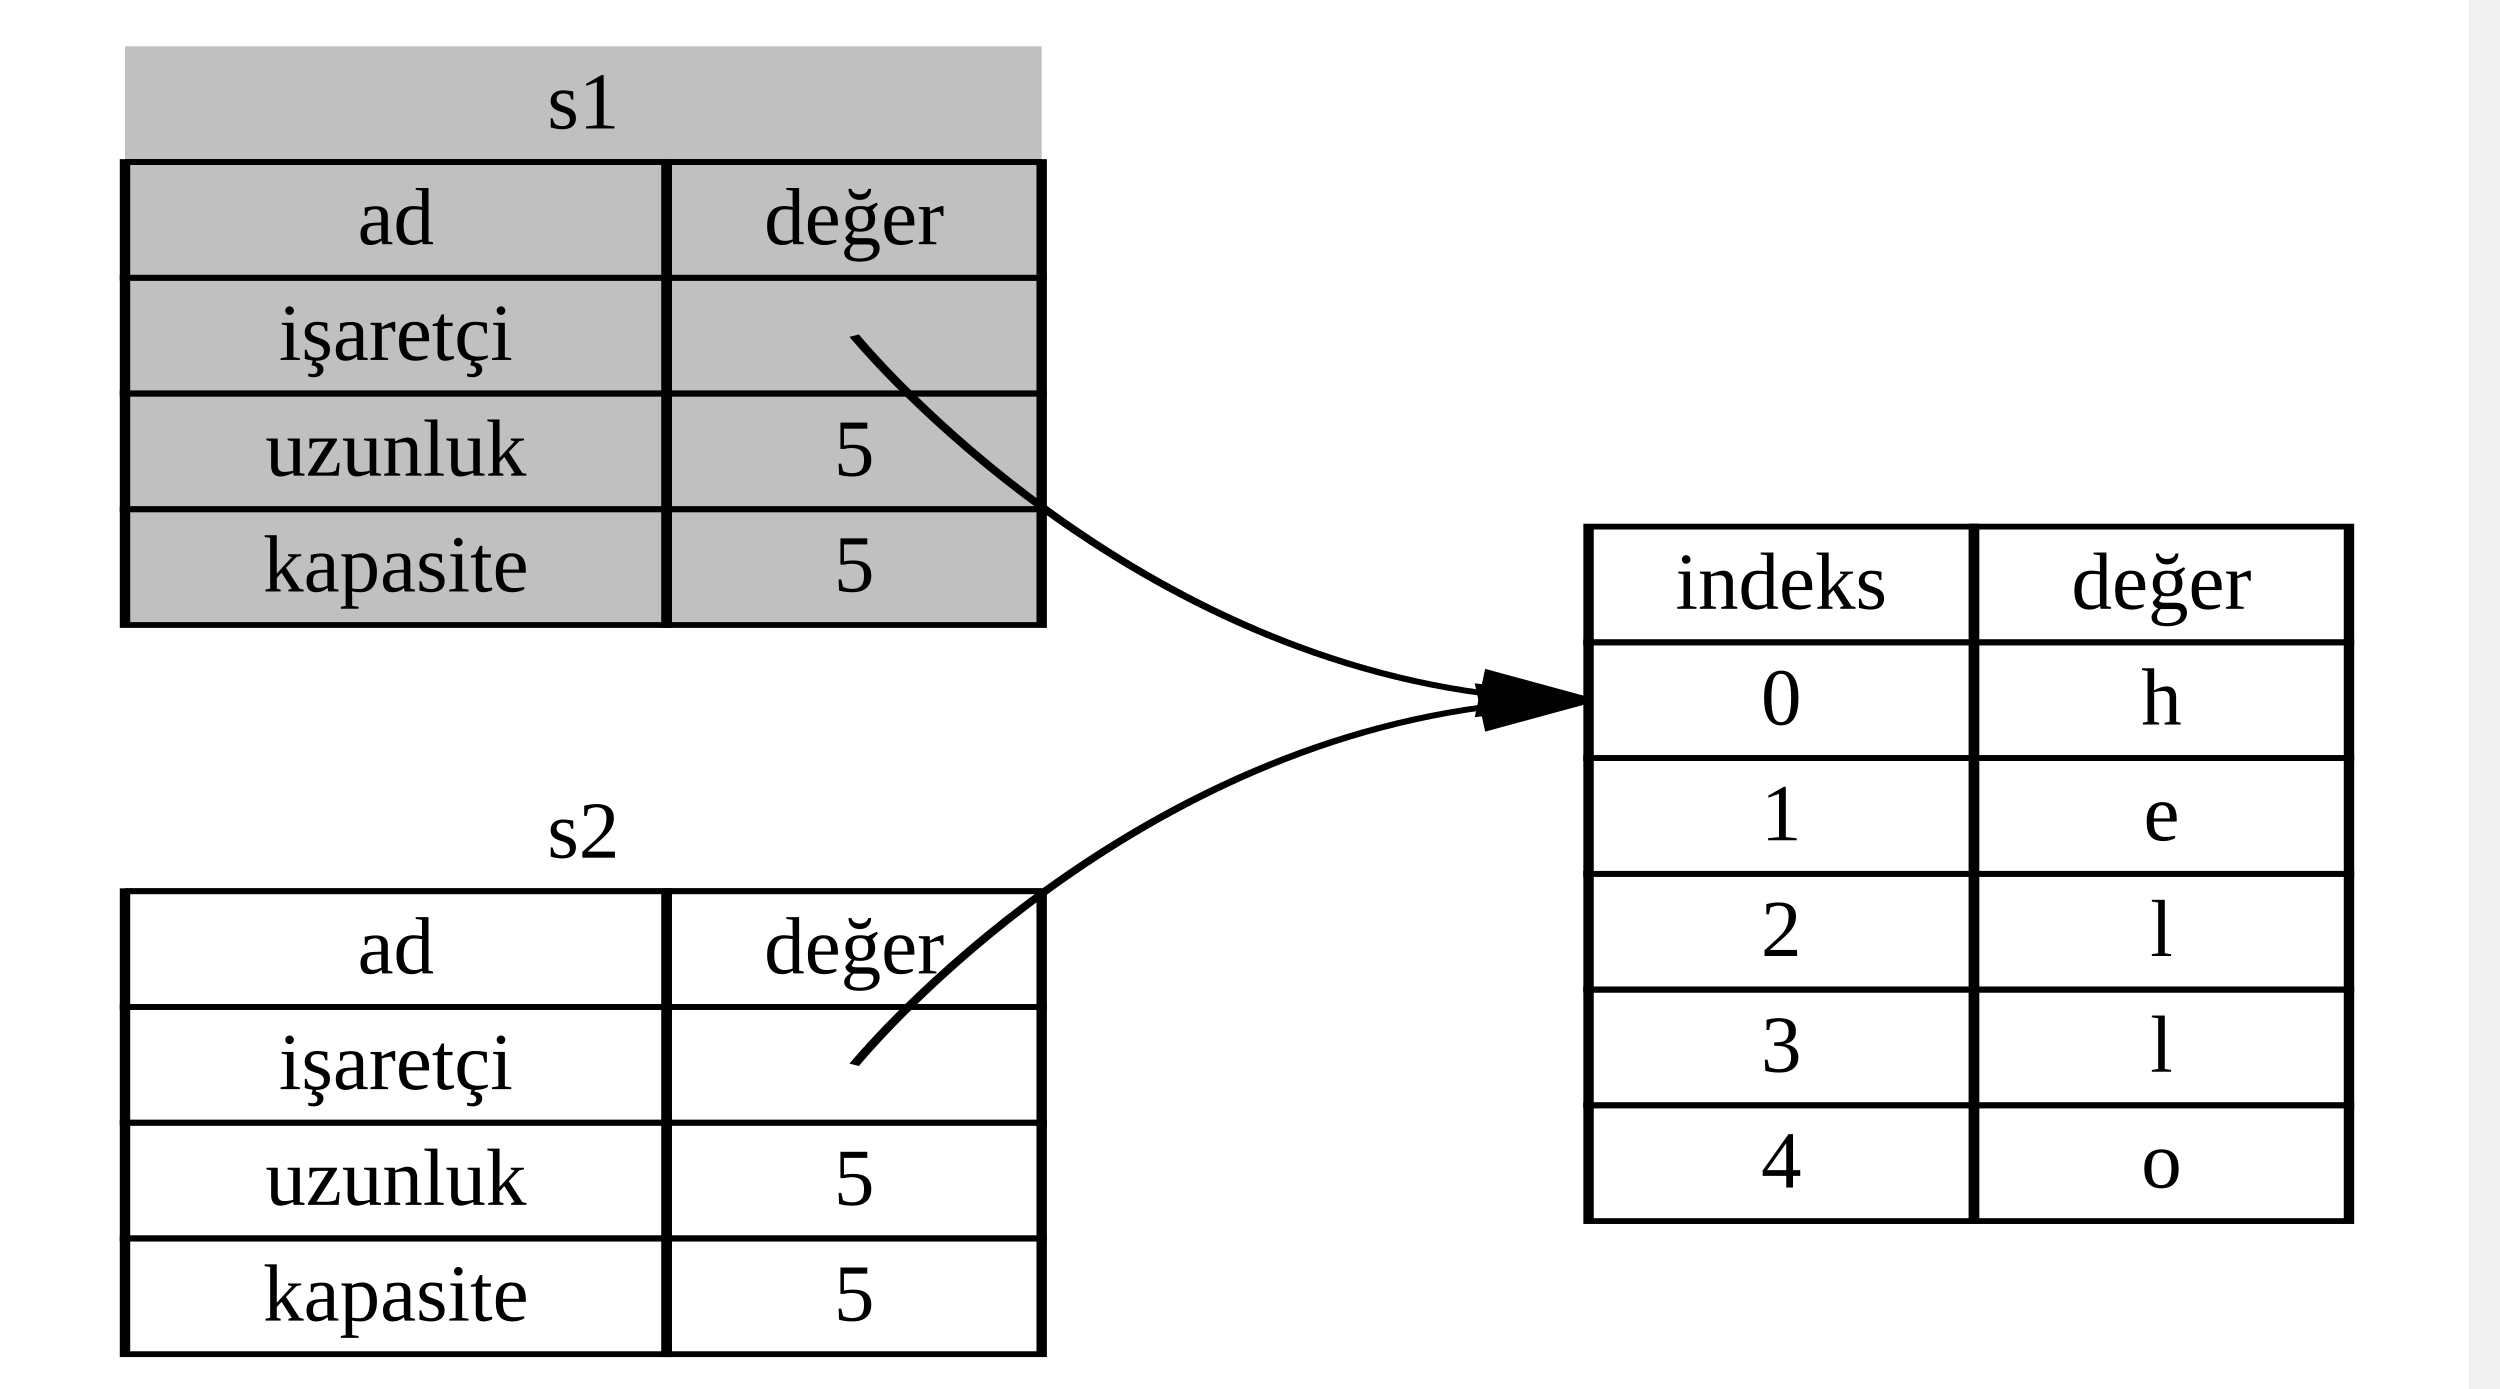
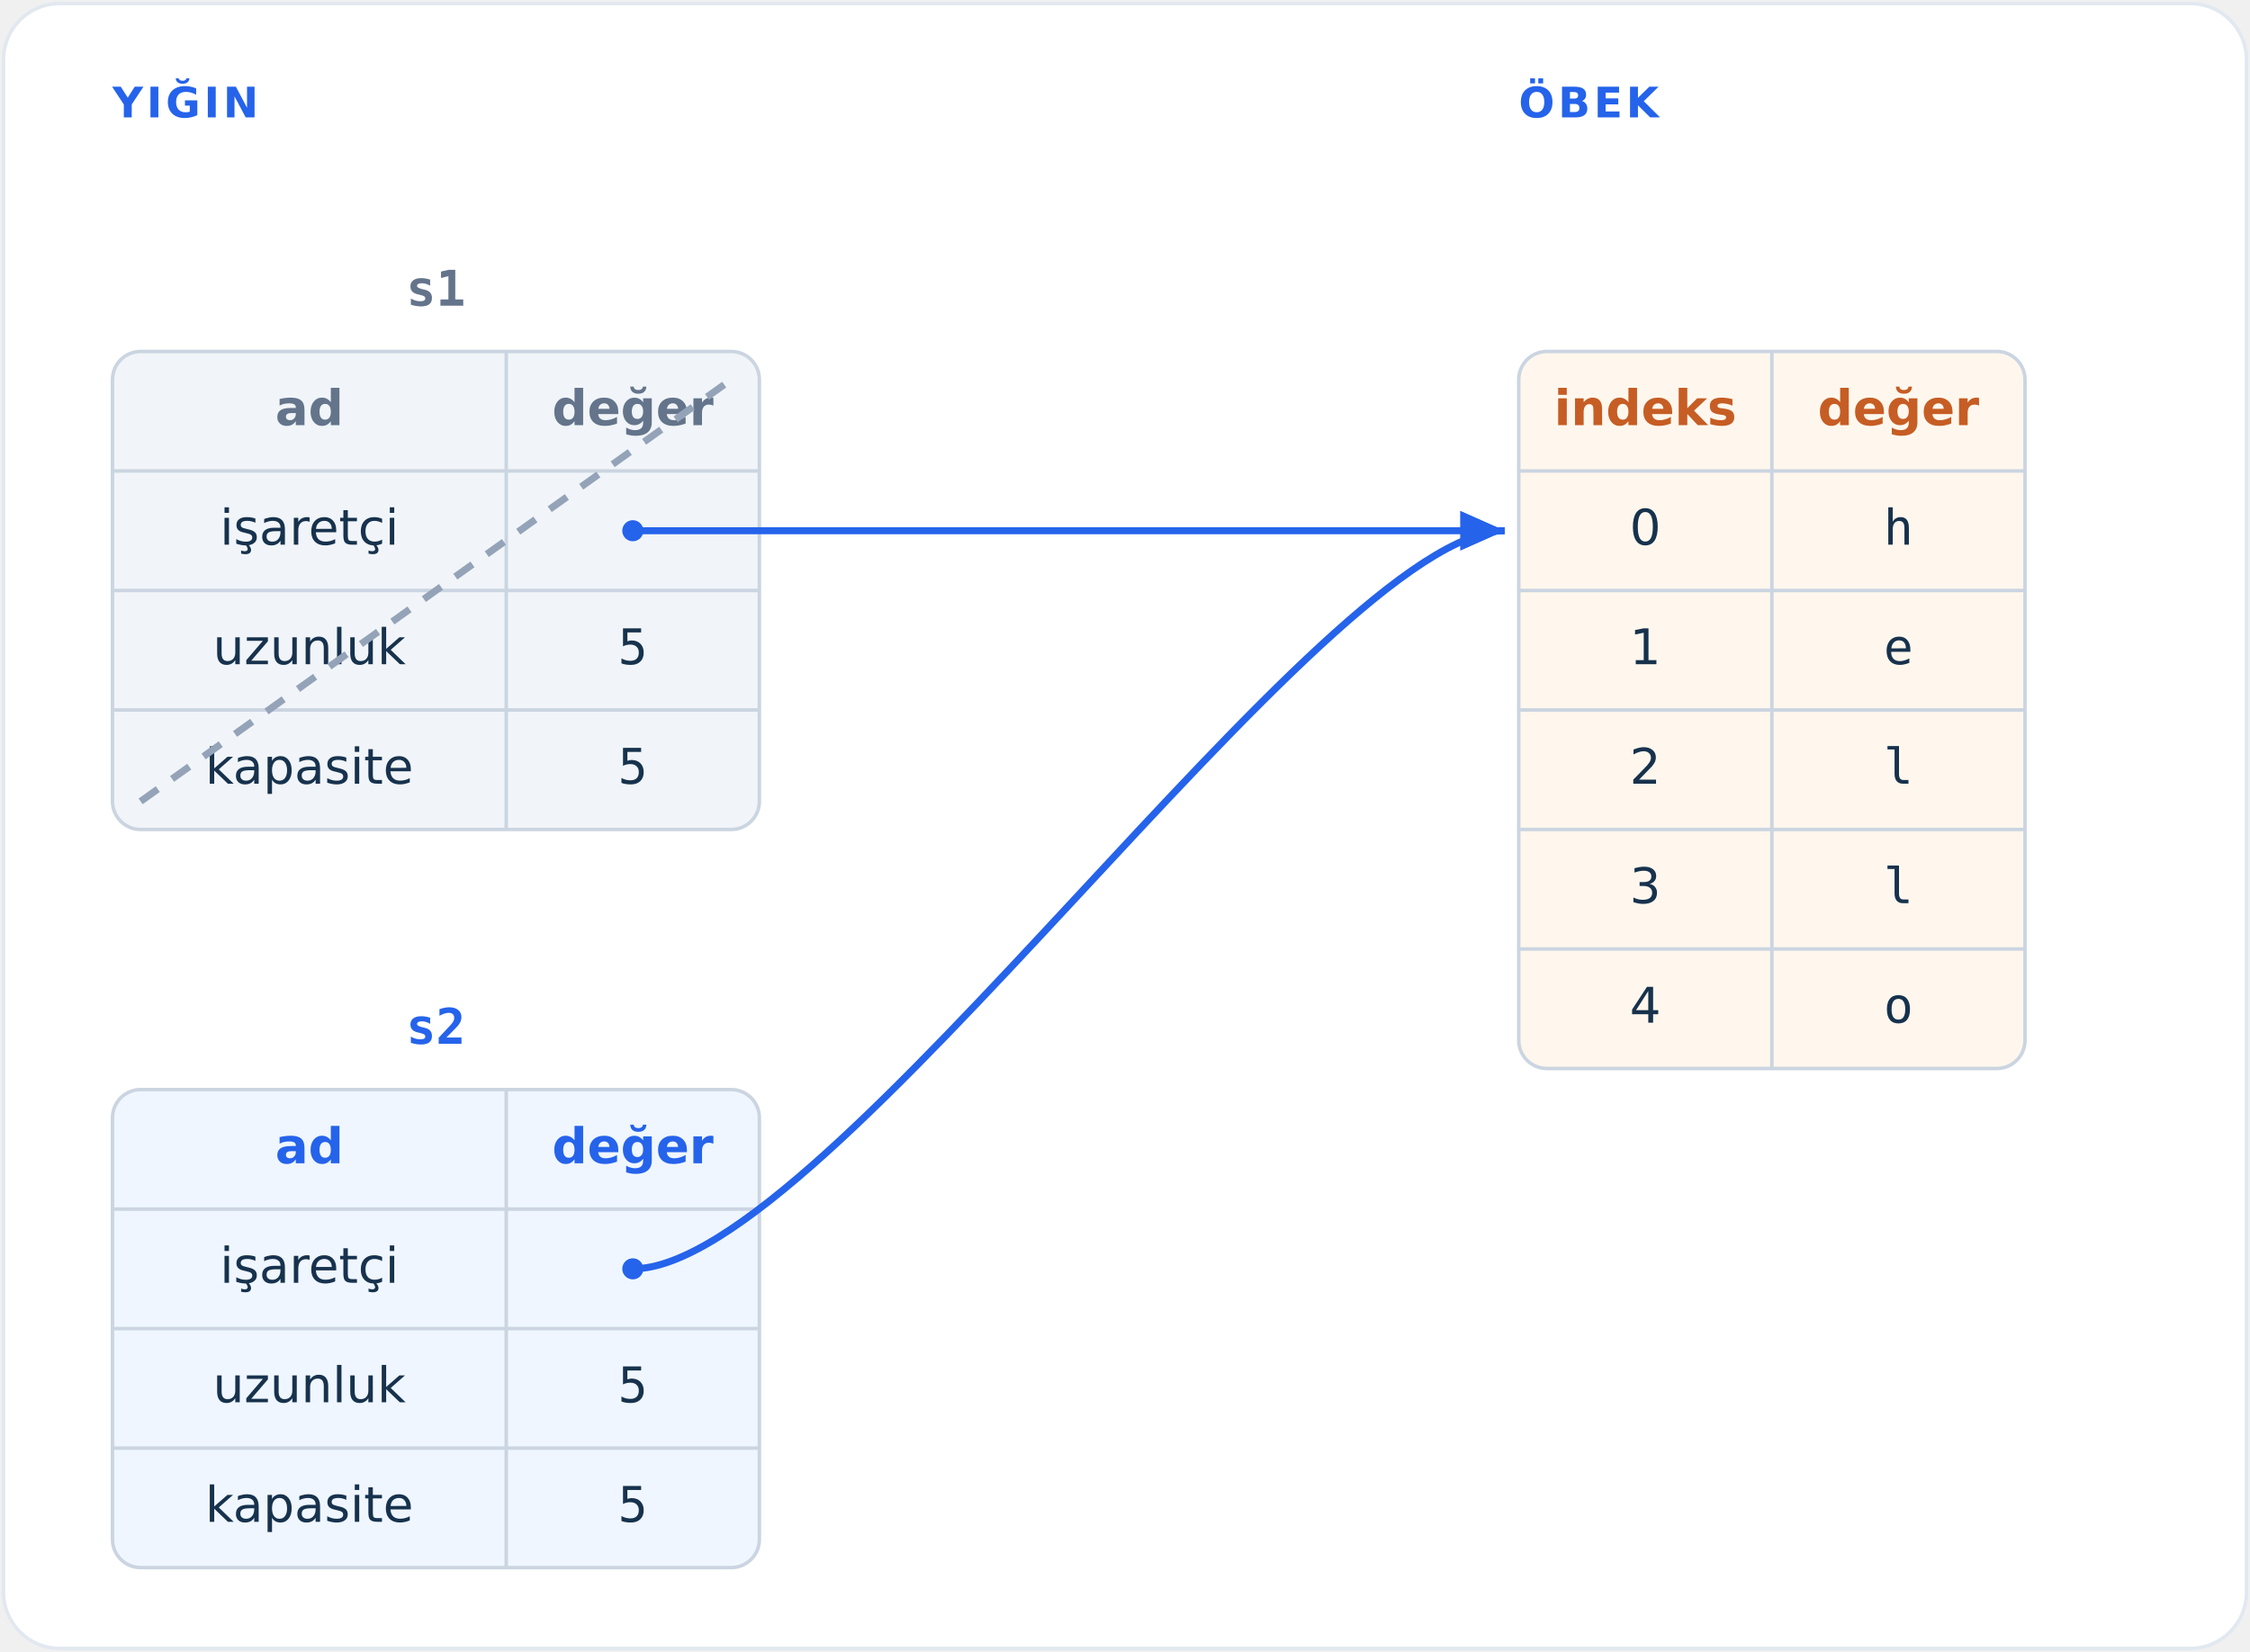
- <svg xmlns="http://www.w3.org/2000/svg" viewBox="0.00 0.00 1800 1000.00">
-   <g id="graph0" class="graph" transform="scale(7.50006 4.1667) rotate(0) translate(4 238)">
-     <polygon fill="#ffffff" stroke="transparent" points="-4,4 -4,-238 233,-238 233,4 -4,4" />
-     <g id="node1" class="node">
-       <polygon fill="#c0c0c0" stroke="transparent" points="8,-130 8,-230 96,-230 96,-130 8,-130" />
-       <polyline fill="none" stroke="#000000" points="8,-210 96,-210 " />
-       <text text-anchor="middle" x="52" y="-215.8" font-family="Liberation Serif, DejaVu Serif, serif" font-size="14.00" fill="#000000" transform="translate(52 0) scale(0.5555556 1) translate(-52 0)">s1</text>
-       <polygon fill="none" stroke="#000000" points="8,-190 8,-210 60,-210 60,-190 8,-190" />
-       <text text-anchor="middle" x="34" y="-195.8" font-family="Liberation Serif, DejaVu Serif, serif" font-size="14.00" fill="#000000" transform="translate(34 0) scale(0.5555556 1) translate(-34 0)">ad</text>
-       <polygon fill="none" stroke="#000000" points="60,-190 60,-210 96,-210 96,-190 60,-190" />
-       <text text-anchor="middle" x="78" y="-195.8" font-family="Liberation Serif, DejaVu Serif, serif" font-size="14.00" fill="#000000" transform="translate(78 0) scale(0.5555556 1) translate(-78 0)">değer</text>
-       <polygon fill="none" stroke="#000000" points="8,-170 8,-190 60,-190 60,-170 8,-170" />
-       <text text-anchor="middle" x="34" y="-175.8" font-family="Liberation Serif, DejaVu Serif, serif" font-size="14.00" fill="#000000" transform="translate(34 0) scale(0.5555556 1) translate(-34 0)">işaretçi</text>
-       <polygon fill="none" stroke="#000000" points="60,-170 60,-190 96,-190 96,-170 60,-170" />
-       <polygon fill="none" stroke="#000000" points="8,-150 8,-170 60,-170 60,-150 8,-150" />
-       <text text-anchor="middle" x="34" y="-155.8" font-family="Liberation Serif, DejaVu Serif, serif" font-size="14.00" fill="#000000" transform="translate(34 0) scale(0.5555556 1) translate(-34 0)">uzunluk</text>
-       <polygon fill="none" stroke="#000000" points="60,-150 60,-170 96,-170 96,-150 60,-150" />
-       <text text-anchor="middle" x="78" y="-155.8" font-family="Liberation Serif, DejaVu Serif, serif" font-size="14.00" fill="#000000" transform="translate(78 0) scale(0.5555556 1) translate(-78 0)">5</text>
-       <polygon fill="none" stroke="#000000" points="8,-130 8,-150 60,-150 60,-130 8,-130" />
-       <text text-anchor="middle" x="34" y="-135.8" font-family="Liberation Serif, DejaVu Serif, serif" font-size="14.00" fill="#000000" transform="translate(34 0) scale(0.5555556 1) translate(-34 0)">kapasite</text>
-       <polygon fill="none" stroke="#000000" points="60,-130 60,-150 96,-150 96,-130 60,-130" />
-       <text text-anchor="middle" x="78" y="-135.8" font-family="Liberation Serif, DejaVu Serif, serif" font-size="14.00" fill="#000000" transform="translate(78 0) scale(0.5555556 1) translate(-78 0)">5</text>
-     </g>
-     <g id="node3" class="node">
-       <polygon fill="none" stroke="#000000" points="148.5,-127 148.5,-147 185.5,-147 185.5,-127 148.5,-127" />
-       <text text-anchor="middle" x="167" y="-132.8" font-family="Liberation Serif, DejaVu Serif, serif" font-size="14.00" fill="#000000" transform="translate(167 0) scale(0.5555556 1) translate(-167 0)">indeks</text>
-       <polygon fill="none" stroke="#000000" points="185.5,-127 185.5,-147 221.5,-147 221.5,-127 185.5,-127" />
-       <text text-anchor="middle" x="203.5" y="-132.8" font-family="Liberation Serif, DejaVu Serif, serif" font-size="14.00" fill="#000000" transform="translate(203.5 0) scale(0.5555556 1) translate(-203.5 0)">değer</text>
-       <polygon fill="none" stroke="#000000" points="148.5,-107 148.5,-127 185.5,-127 185.5,-107 148.5,-107" />
-       <text text-anchor="middle" x="167" y="-112.8" font-family="Liberation Serif, DejaVu Serif, serif" font-size="14.00" fill="#000000" transform="translate(167 0) scale(0.5555556 1) translate(-167 0)">0</text>
-       <polygon fill="none" stroke="#000000" points="185.5,-107 185.5,-127 221.5,-127 221.5,-107 185.5,-107" />
-       <text text-anchor="middle" x="203.5" y="-112.8" font-family="Liberation Serif, DejaVu Serif, serif" font-size="14.00" fill="#000000" transform="translate(203.5 0) scale(0.5555556 1) translate(-203.5 0)">h</text>
-       <polygon fill="none" stroke="#000000" points="148.5,-87 148.5,-107 185.5,-107 185.5,-87 148.5,-87" />
-       <text text-anchor="middle" x="167" y="-92.8" font-family="Liberation Serif, DejaVu Serif, serif" font-size="14.00" fill="#000000" transform="translate(167 0) scale(0.5555556 1) translate(-167 0)">1</text>
-       <polygon fill="none" stroke="#000000" points="185.5,-87 185.5,-107 221.5,-107 221.5,-87 185.5,-87" />
-       <text text-anchor="middle" x="203.5" y="-92.8" font-family="Liberation Serif, DejaVu Serif, serif" font-size="14.00" fill="#000000" transform="translate(203.5 0) scale(0.5555556 1) translate(-203.5 0)">e</text>
-       <polygon fill="none" stroke="#000000" points="148.5,-67 148.5,-87 185.5,-87 185.5,-67 148.5,-67" />
-       <text text-anchor="middle" x="167" y="-72.8" font-family="Liberation Serif, DejaVu Serif, serif" font-size="14.00" fill="#000000" transform="translate(167 0) scale(0.5555556 1) translate(-167 0)">2</text>
-       <polygon fill="none" stroke="#000000" points="185.5,-67 185.5,-87 221.5,-87 221.5,-67 185.5,-67" />
-       <text text-anchor="middle" x="203.5" y="-72.8" font-family="Liberation Serif, DejaVu Serif, serif" font-size="14.00" fill="#000000" transform="translate(203.5 0) scale(0.5555556 1) translate(-203.5 0)">l</text>
-       <polygon fill="none" stroke="#000000" points="148.5,-47 148.5,-67 185.5,-67 185.5,-47 148.5,-47" />
-       <text text-anchor="middle" x="167" y="-52.8" font-family="Liberation Serif, DejaVu Serif, serif" font-size="14.00" fill="#000000" transform="translate(167 0) scale(0.5555556 1) translate(-167 0)">3</text>
-       <polygon fill="none" stroke="#000000" points="185.5,-47 185.5,-67 221.5,-67 221.5,-47 185.5,-47" />
-       <text text-anchor="middle" x="203.5" y="-52.8" font-family="Liberation Serif, DejaVu Serif, serif" font-size="14.00" fill="#000000" transform="translate(203.5 0) scale(0.5555556 1) translate(-203.5 0)">l</text>
-       <polygon fill="none" stroke="#000000" points="148.5,-27 148.5,-47 185.5,-47 185.5,-27 148.5,-27" />
-       <text text-anchor="middle" x="167" y="-32.8" font-family="Liberation Serif, DejaVu Serif, serif" font-size="14.00" fill="#000000" transform="translate(167 0) scale(0.5555556 1) translate(-167 0)">4</text>
-       <polygon fill="none" stroke="#000000" points="185.5,-27 185.5,-47 221.5,-47 221.5,-27 185.5,-27" />
-       <text text-anchor="middle" x="203.5" y="-32.8" font-family="Liberation Serif, DejaVu Serif, serif" font-size="14.00" fill="#000000" transform="translate(203.5 0) scale(0.5555556 1) translate(-203.5 0)">o</text>
-     </g>
-     <g id="edge1" class="edge">
-       <path fill="none" stroke="#000000" d="M78,-180C78,-180 101.998,-126.912 138.44,-118.202" />
-       <polygon fill="#000000" stroke="#000000" points="138.986,-121.662 148.5,-117 138.155,-114.712 138.986,-121.662" />
-     </g>
-     <g id="node2" class="node">
-       <polyline fill="none" stroke="#000000" points="8,-84 96,-84 " />
-       <text text-anchor="middle" x="52" y="-89.8" font-family="Liberation Serif, DejaVu Serif, serif" font-size="14.00" fill="#000000" transform="translate(52 0) scale(0.5555556 1) translate(-52 0)">s2</text>
-       <polygon fill="none" stroke="#000000" points="8,-64 8,-84 60,-84 60,-64 8,-64" />
-       <text text-anchor="middle" x="34" y="-69.8" font-family="Liberation Serif, DejaVu Serif, serif" font-size="14.00" fill="#000000" transform="translate(34 0) scale(0.5555556 1) translate(-34 0)">ad</text>
-       <polygon fill="none" stroke="#000000" points="60,-64 60,-84 96,-84 96,-64 60,-64" />
-       <text text-anchor="middle" x="78" y="-69.8" font-family="Liberation Serif, DejaVu Serif, serif" font-size="14.00" fill="#000000" transform="translate(78 0) scale(0.5555556 1) translate(-78 0)">değer</text>
-       <polygon fill="none" stroke="#000000" points="8,-44 8,-64 60,-64 60,-44 8,-44" />
-       <text text-anchor="middle" x="34" y="-49.8" font-family="Liberation Serif, DejaVu Serif, serif" font-size="14.00" fill="#000000" transform="translate(34 0) scale(0.5555556 1) translate(-34 0)">işaretçi</text>
-       <polygon fill="none" stroke="#000000" points="60,-44 60,-64 96,-64 96,-44 60,-44" />
-       <polygon fill="none" stroke="#000000" points="8,-24 8,-44 60,-44 60,-24 8,-24" />
-       <text text-anchor="middle" x="34" y="-29.8" font-family="Liberation Serif, DejaVu Serif, serif" font-size="14.00" fill="#000000" transform="translate(34 0) scale(0.5555556 1) translate(-34 0)">uzunluk</text>
-       <polygon fill="none" stroke="#000000" points="60,-24 60,-44 96,-44 96,-24 60,-24" />
-       <text text-anchor="middle" x="78" y="-29.8" font-family="Liberation Serif, DejaVu Serif, serif" font-size="14.00" fill="#000000" transform="translate(78 0) scale(0.5555556 1) translate(-78 0)">5</text>
-       <polygon fill="none" stroke="#000000" points="8,-4 8,-24 60,-24 60,-4 8,-4" />
-       <text text-anchor="middle" x="34" y="-9.8" font-family="Liberation Serif, DejaVu Serif, serif" font-size="14.00" fill="#000000" transform="translate(34 0) scale(0.5555556 1) translate(-34 0)">kapasite</text>
-       <polygon fill="none" stroke="#000000" points="60,-4 60,-24 96,-24 96,-4 60,-4" />
-       <text text-anchor="middle" x="78" y="-9.8" font-family="Liberation Serif, DejaVu Serif, serif" font-size="14.00" fill="#000000" transform="translate(78 0) scale(0.5555556 1) translate(-78 0)">5</text>
-     </g>
-     <g id="edge2" class="edge">
-       <path fill="none" stroke="#000000" d="M78,-54C78,-54 101.998,-107.088 138.44,-115.798" />
-       <polygon fill="#000000" stroke="#000000" points="138.155,-119.288 148.5,-117 138.986,-112.338 138.155,-119.288" />
-     </g>
-   </g>
+ <svg xmlns="http://www.w3.org/2000/svg" width="640" height="470" viewBox="0 0 640 470" preserveAspectRatio="xMidYMid meet" role="img" aria-labelledby="title desc">
+   <defs>
+     <marker id="arrow" viewBox="0 0 10 10" refX="9" refY="5" markerWidth="7" markerHeight="7" orient="auto-start-reverse">
+       <path d="M 0 1 L 9 5 L 0 9 Z" fill="#2563eb" />
+     </marker>
+   </defs>
+   <style>text { font-family: "DejaVu Sans", sans-serif; fill: #17324d; font-size: 14px; } .label { font-size: 12px; font-weight: 600; letter-spacing: 1px; } .code { font-family: "DejaVu Sans Mono", monospace; } .heading { font-weight: 600; } .grid { stroke: #cbd5e1; stroke-width: 1; }</style>
+   <rect x="1" y="1" width="638" height="468" rx="16" fill="#fff" stroke="#e2e8f0" />
+   <text x="32" y="30" text-anchor="start" dominant-baseline="middle" class="label" style="fill:#2563eb">YIĞIN</text>
+   <text x="432" y="30" text-anchor="start" dominant-baseline="middle" class="label" style="fill:#2563eb">ÖBEK</text>
+   <text x="124.0" y="83" text-anchor="middle" dominant-baseline="middle" class="code heading" style="fill:#64748b">s1</text>
+   <rect x="32" y="100" width="184" height="136" rx="8" fill="#f1f5f9" stroke="#cbd5e1" />
+   <path d="M32,134 H216 M144,100 V236" class="grid" fill="none" />
+   <path d="M32,168 H216" class="grid" />
+   <path d="M32,202 H216" class="grid" />
+   <text x="88.0" y="117" text-anchor="middle" dominant-baseline="middle" class="heading" style="fill:#64748b">ad</text>
+   <text x="180.0" y="117" text-anchor="middle" dominant-baseline="middle" class="heading" style="fill:#64748b">değer</text>
+   <text x="88.0" y="151" text-anchor="middle" dominant-baseline="middle" class="">işaretçi</text>
+   <text x="180.0" y="151" text-anchor="middle" dominant-baseline="middle" class="code" />
+   <text x="88.0" y="185" text-anchor="middle" dominant-baseline="middle" class="">uzunluk</text>
+   <text x="180.0" y="185" text-anchor="middle" dominant-baseline="middle" class="code">5</text>
+   <text x="88.0" y="219" text-anchor="middle" dominant-baseline="middle" class="">kapasite</text>
+   <text x="180.0" y="219" text-anchor="middle" dominant-baseline="middle" class="code">5</text>
+   <path d="M40,228 L208,108" stroke="#94a3b8" stroke-width="2" stroke-dasharray="6 5" />
+   <rect x="432" y="100" width="144" height="204" rx="8" fill="#fff7ed" stroke="#cbd5e1" />
+   <path d="M432,134 H576 M504,100 V304" class="grid" fill="none" />
+   <path d="M432,168 H576" class="grid" />
+   <path d="M432,202 H576" class="grid" />
+   <path d="M432,236 H576" class="grid" />
+   <path d="M432,270 H576" class="grid" />
+   <text x="468.0" y="117" text-anchor="middle" dominant-baseline="middle" class="heading" style="fill:#c65d24">indeks</text>
+   <text x="540.0" y="117" text-anchor="middle" dominant-baseline="middle" class="heading" style="fill:#c65d24">değer</text>
+   <text x="468.0" y="151" text-anchor="middle" dominant-baseline="middle" class="">0</text>
+   <text x="540.0" y="151" text-anchor="middle" dominant-baseline="middle" class="code">h</text>
+   <text x="468.0" y="185" text-anchor="middle" dominant-baseline="middle" class="">1</text>
+   <text x="540.0" y="185" text-anchor="middle" dominant-baseline="middle" class="code">e</text>
+   <text x="468.0" y="219" text-anchor="middle" dominant-baseline="middle" class="">2</text>
+   <text x="540.0" y="219" text-anchor="middle" dominant-baseline="middle" class="code">l</text>
+   <text x="468.0" y="253" text-anchor="middle" dominant-baseline="middle" class="">3</text>
+   <text x="540.0" y="253" text-anchor="middle" dominant-baseline="middle" class="code">l</text>
+   <text x="468.0" y="287" text-anchor="middle" dominant-baseline="middle" class="">4</text>
+   <text x="540.0" y="287" text-anchor="middle" dominant-baseline="middle" class="code">o</text>
+   <circle cx="180.0" cy="151" r="3" fill="#2563eb" />
+   <path d="M180.0,151 L428,151" fill="none" stroke="#2563eb" stroke-width="2" marker-end="url(#arrow)" />
+   <text x="124.0" y="293" text-anchor="middle" dominant-baseline="middle" class="code heading" style="fill:#2563eb">s2</text>
+   <rect x="32" y="310" width="184" height="136" rx="8" fill="#eff6ff" stroke="#cbd5e1" />
+   <path d="M32,344 H216 M144,310 V446" class="grid" fill="none" />
+   <path d="M32,378 H216" class="grid" />
+   <path d="M32,412 H216" class="grid" />
+   <text x="88.0" y="327" text-anchor="middle" dominant-baseline="middle" class="heading" style="fill:#2563eb">ad</text>
+   <text x="180.0" y="327" text-anchor="middle" dominant-baseline="middle" class="heading" style="fill:#2563eb">değer</text>
+   <text x="88.0" y="361" text-anchor="middle" dominant-baseline="middle" class="">işaretçi</text>
+   <text x="180.0" y="361" text-anchor="middle" dominant-baseline="middle" class="code" />
+   <text x="88.0" y="395" text-anchor="middle" dominant-baseline="middle" class="">uzunluk</text>
+   <text x="180.0" y="395" text-anchor="middle" dominant-baseline="middle" class="code">5</text>
+   <text x="88.0" y="429" text-anchor="middle" dominant-baseline="middle" class="">kapasite</text>
+   <text x="180.0" y="429" text-anchor="middle" dominant-baseline="middle" class="code">5</text>
+   <circle cx="180.0" cy="361" r="3" fill="#2563eb" />
+   <path d="M180.0,361 C235.0,361 377,151 428,151" fill="none" stroke="#2563eb" stroke-width="2" marker-end="url(#arrow)" />
</svg>
